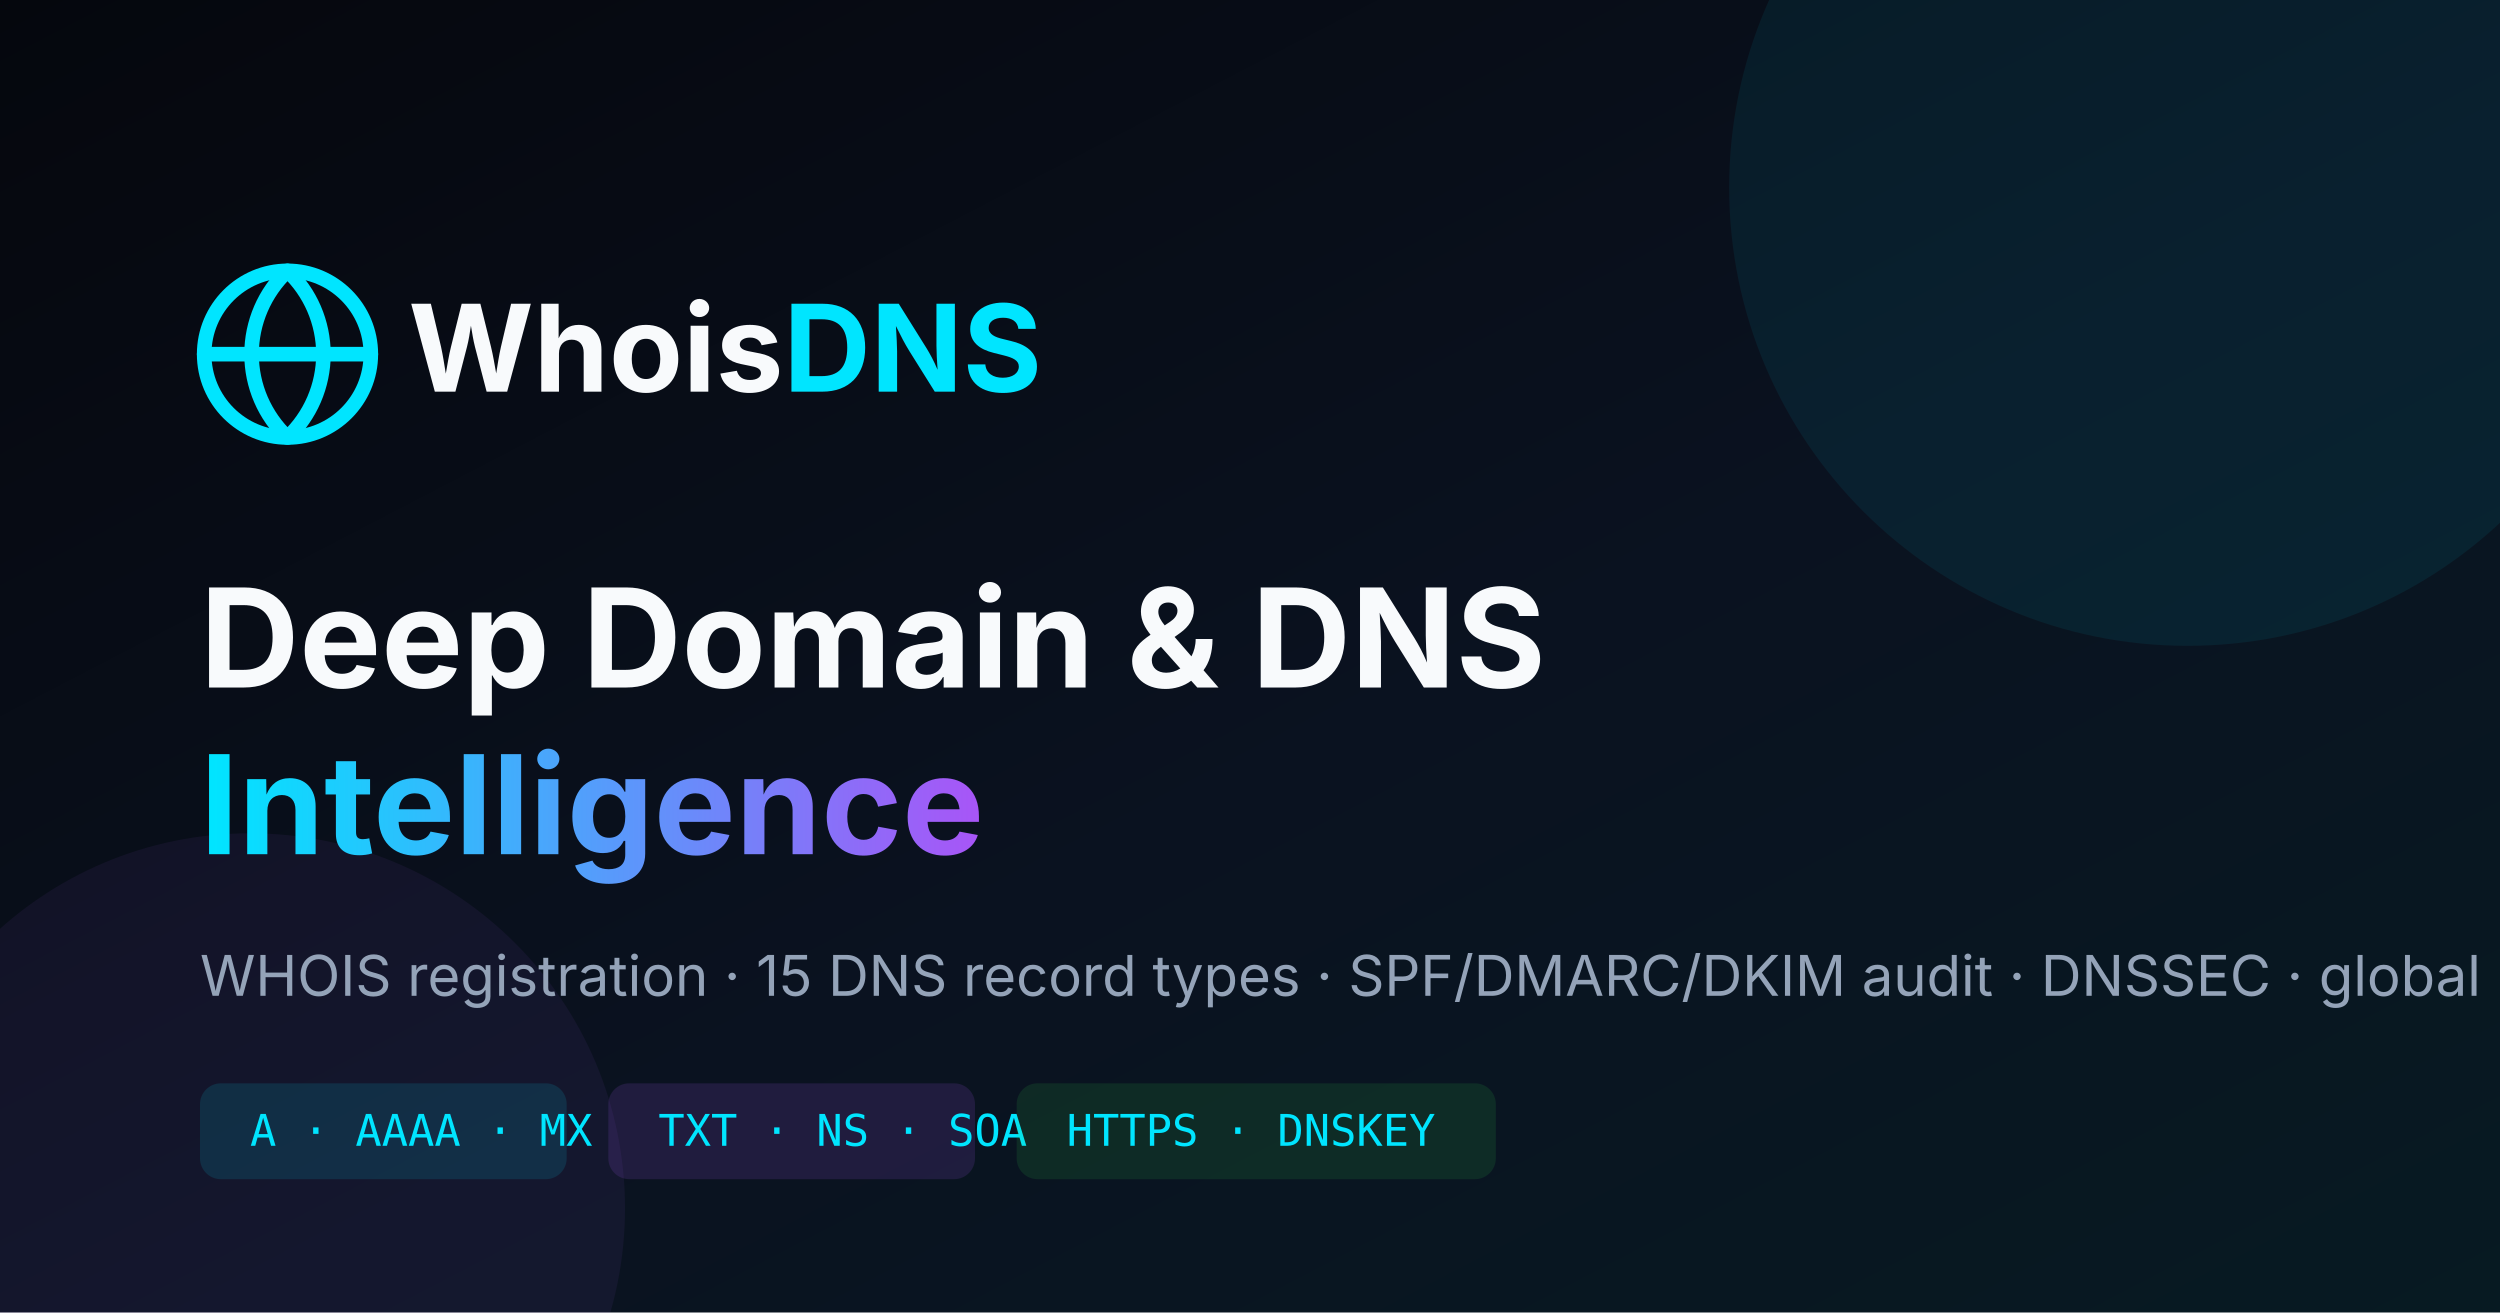
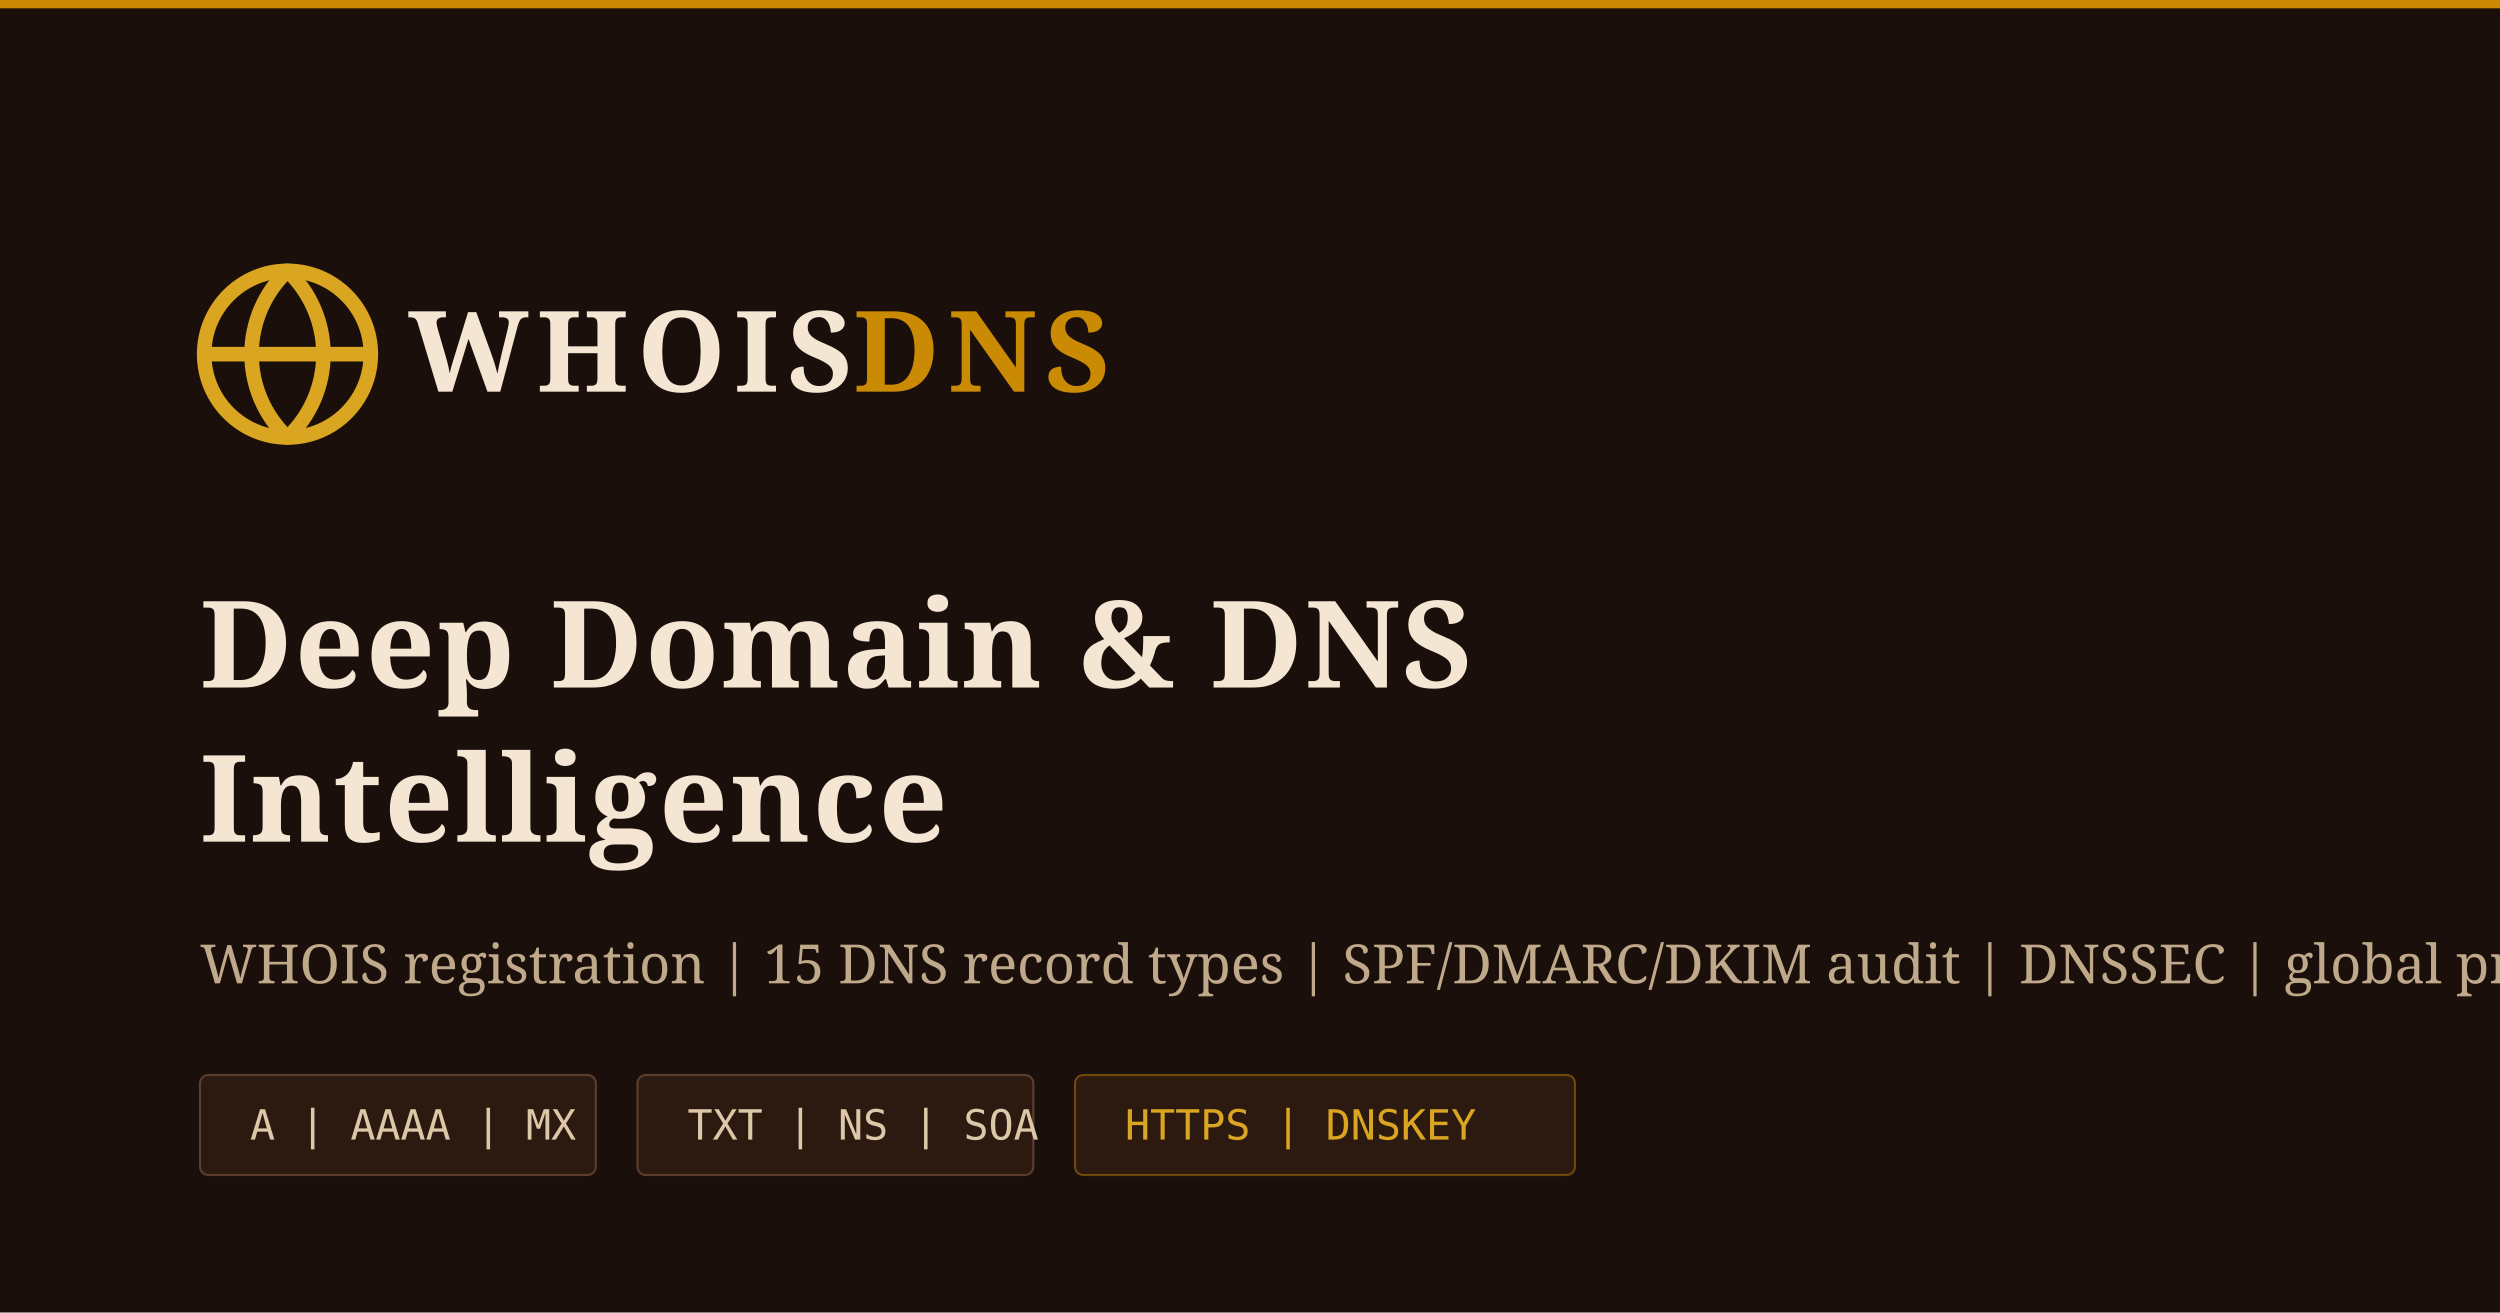
<svg xmlns="http://www.w3.org/2000/svg" viewBox="0 0 1200 630" width="1200" height="630">
-   <defs>
-     <linearGradient id="bg" x1="0" y1="0" x2="1" y2="1">
-       <stop offset="0%" stop-color="#05070D" />
-       <stop offset="55%" stop-color="#0A1220" />
-       <stop offset="100%" stop-color="#071A22" />
-     </linearGradient>
-     <linearGradient id="accent" x1="0" y1="0" x2="1" y2="0">
-       <stop offset="0%" stop-color="#00E5FF" />
-       <stop offset="100%" stop-color="#A855F7" />
-     </linearGradient>
-   </defs>
-   <rect width="1200" height="630" fill="url(#bg)" />
-   <circle cx="1050" cy="90" r="220" fill="#00E5FF" opacity="0.07" />
-   <circle cx="120" cy="580" r="180" fill="#A855F7" opacity="0.07" />
-   <g transform="translate(96 128)" fill="none" stroke="#00E5FF" stroke-width="7" stroke-linecap="round" stroke-linejoin="round">
+   <rect width="1200" height="630" fill="#1a0f0a" />
+   <rect x="0" y="0" width="1200" height="4" fill="#ca8a04" />
+   <g transform="translate(96 128)" fill="none" stroke="#daa520" stroke-width="7" stroke-linecap="round" stroke-linejoin="round">
    <circle cx="42" cy="42" r="40" />
    <path d="M42 2a55 55 0 0 0 0 80 55 55 0 0 0 0-80" />
    <path d="M2 42h80" />
  </g>
-   <text x="196" y="188" font-family="Inter, Helvetica, Arial, sans-serif" font-size="58" font-weight="700" fill="#F8FAFC">Whois<tspan fill="#00E5FF">DNS</tspan>
+   <text x="196" y="188" font-family="Cinzel, Georgia, serif" font-size="54" font-weight="700" letter-spacing="4" fill="#f5e6d3">WHOIS<tspan fill="#ca8a04">DNS</tspan>
  </text>
-   <text x="96" y="330" font-family="Inter, Helvetica, Arial, sans-serif" font-size="66" font-weight="700" fill="#F8FAFC">Deep Domain &amp; DNS</text>
-   <text x="96" y="410" font-family="Inter, Helvetica, Arial, sans-serif" font-size="66" font-weight="700" fill="url(#accent)">Intelligence</text>
-   <text x="96" y="478" font-family="Inter, Helvetica, Arial, sans-serif" font-size="27" fill="#94A3B8">WHOIS registration · 15 DNS record types · SPF/DMARC/DKIM audit · DNSSEC · global propagation</text>
-   <g font-family="JetBrains Mono, Consolas, monospace" font-size="21" fill="#00E5FF">
-     <rect x="96" y="520" width="176" height="46" rx="10" fill="#00E5FF" opacity="0.12" />
-     <text x="120" y="550">A · AAAA · MX</text>
-     <rect x="292" y="520" width="176" height="46" rx="10" fill="#A855F7" opacity="0.14" />
-     <text x="316" y="550">TXT · NS · SOA</text>
-     <rect x="488" y="520" width="230" height="46" rx="10" fill="#32D74B" opacity="0.12" />
-     <text x="512" y="550">HTTPS · DNSKEY</text>
+   <text x="96" y="330" font-family="Cinzel, Georgia, serif" font-size="58" font-weight="700" letter-spacing="1" fill="#f5e6d3">Deep Domain &amp; DNS</text>
+   <text x="96" y="404" font-family="Cinzel, Georgia, serif" font-size="58" font-weight="700" letter-spacing="1" fill="#f5e6d3">Intelligence</text>
+   <text x="96" y="472" font-family="Spectral, Georgia, serif" font-size="26" fill="#bfa98a">WHOIS registration | 15 DNS record types | SPF/DMARC/DKIM audit | DNSSEC | global propagation</text>
+   <g font-family="Fira Code, Consolas, monospace" font-size="20">
+     <rect x="96" y="516" width="190" height="48" rx="4" fill="#2c1a10" stroke="#5c3d2e" />
+     <text x="120" y="547" fill="#dcc7a8">A | AAAA | MX</text>
+     <rect x="306" y="516" width="190" height="48" rx="4" fill="#2c1a10" stroke="#5c3d2e" />
+     <text x="330" y="547" fill="#dcc7a8">TXT | NS | SOA</text>
+     <rect x="516" y="516" width="240" height="48" rx="4" fill="#2c1a10" stroke="#ca8a04" stroke-opacity="0.45" />
+     <text x="540" y="547" fill="#daa520">HTTPS | DNSKEY</text>
  </g>
</svg>
